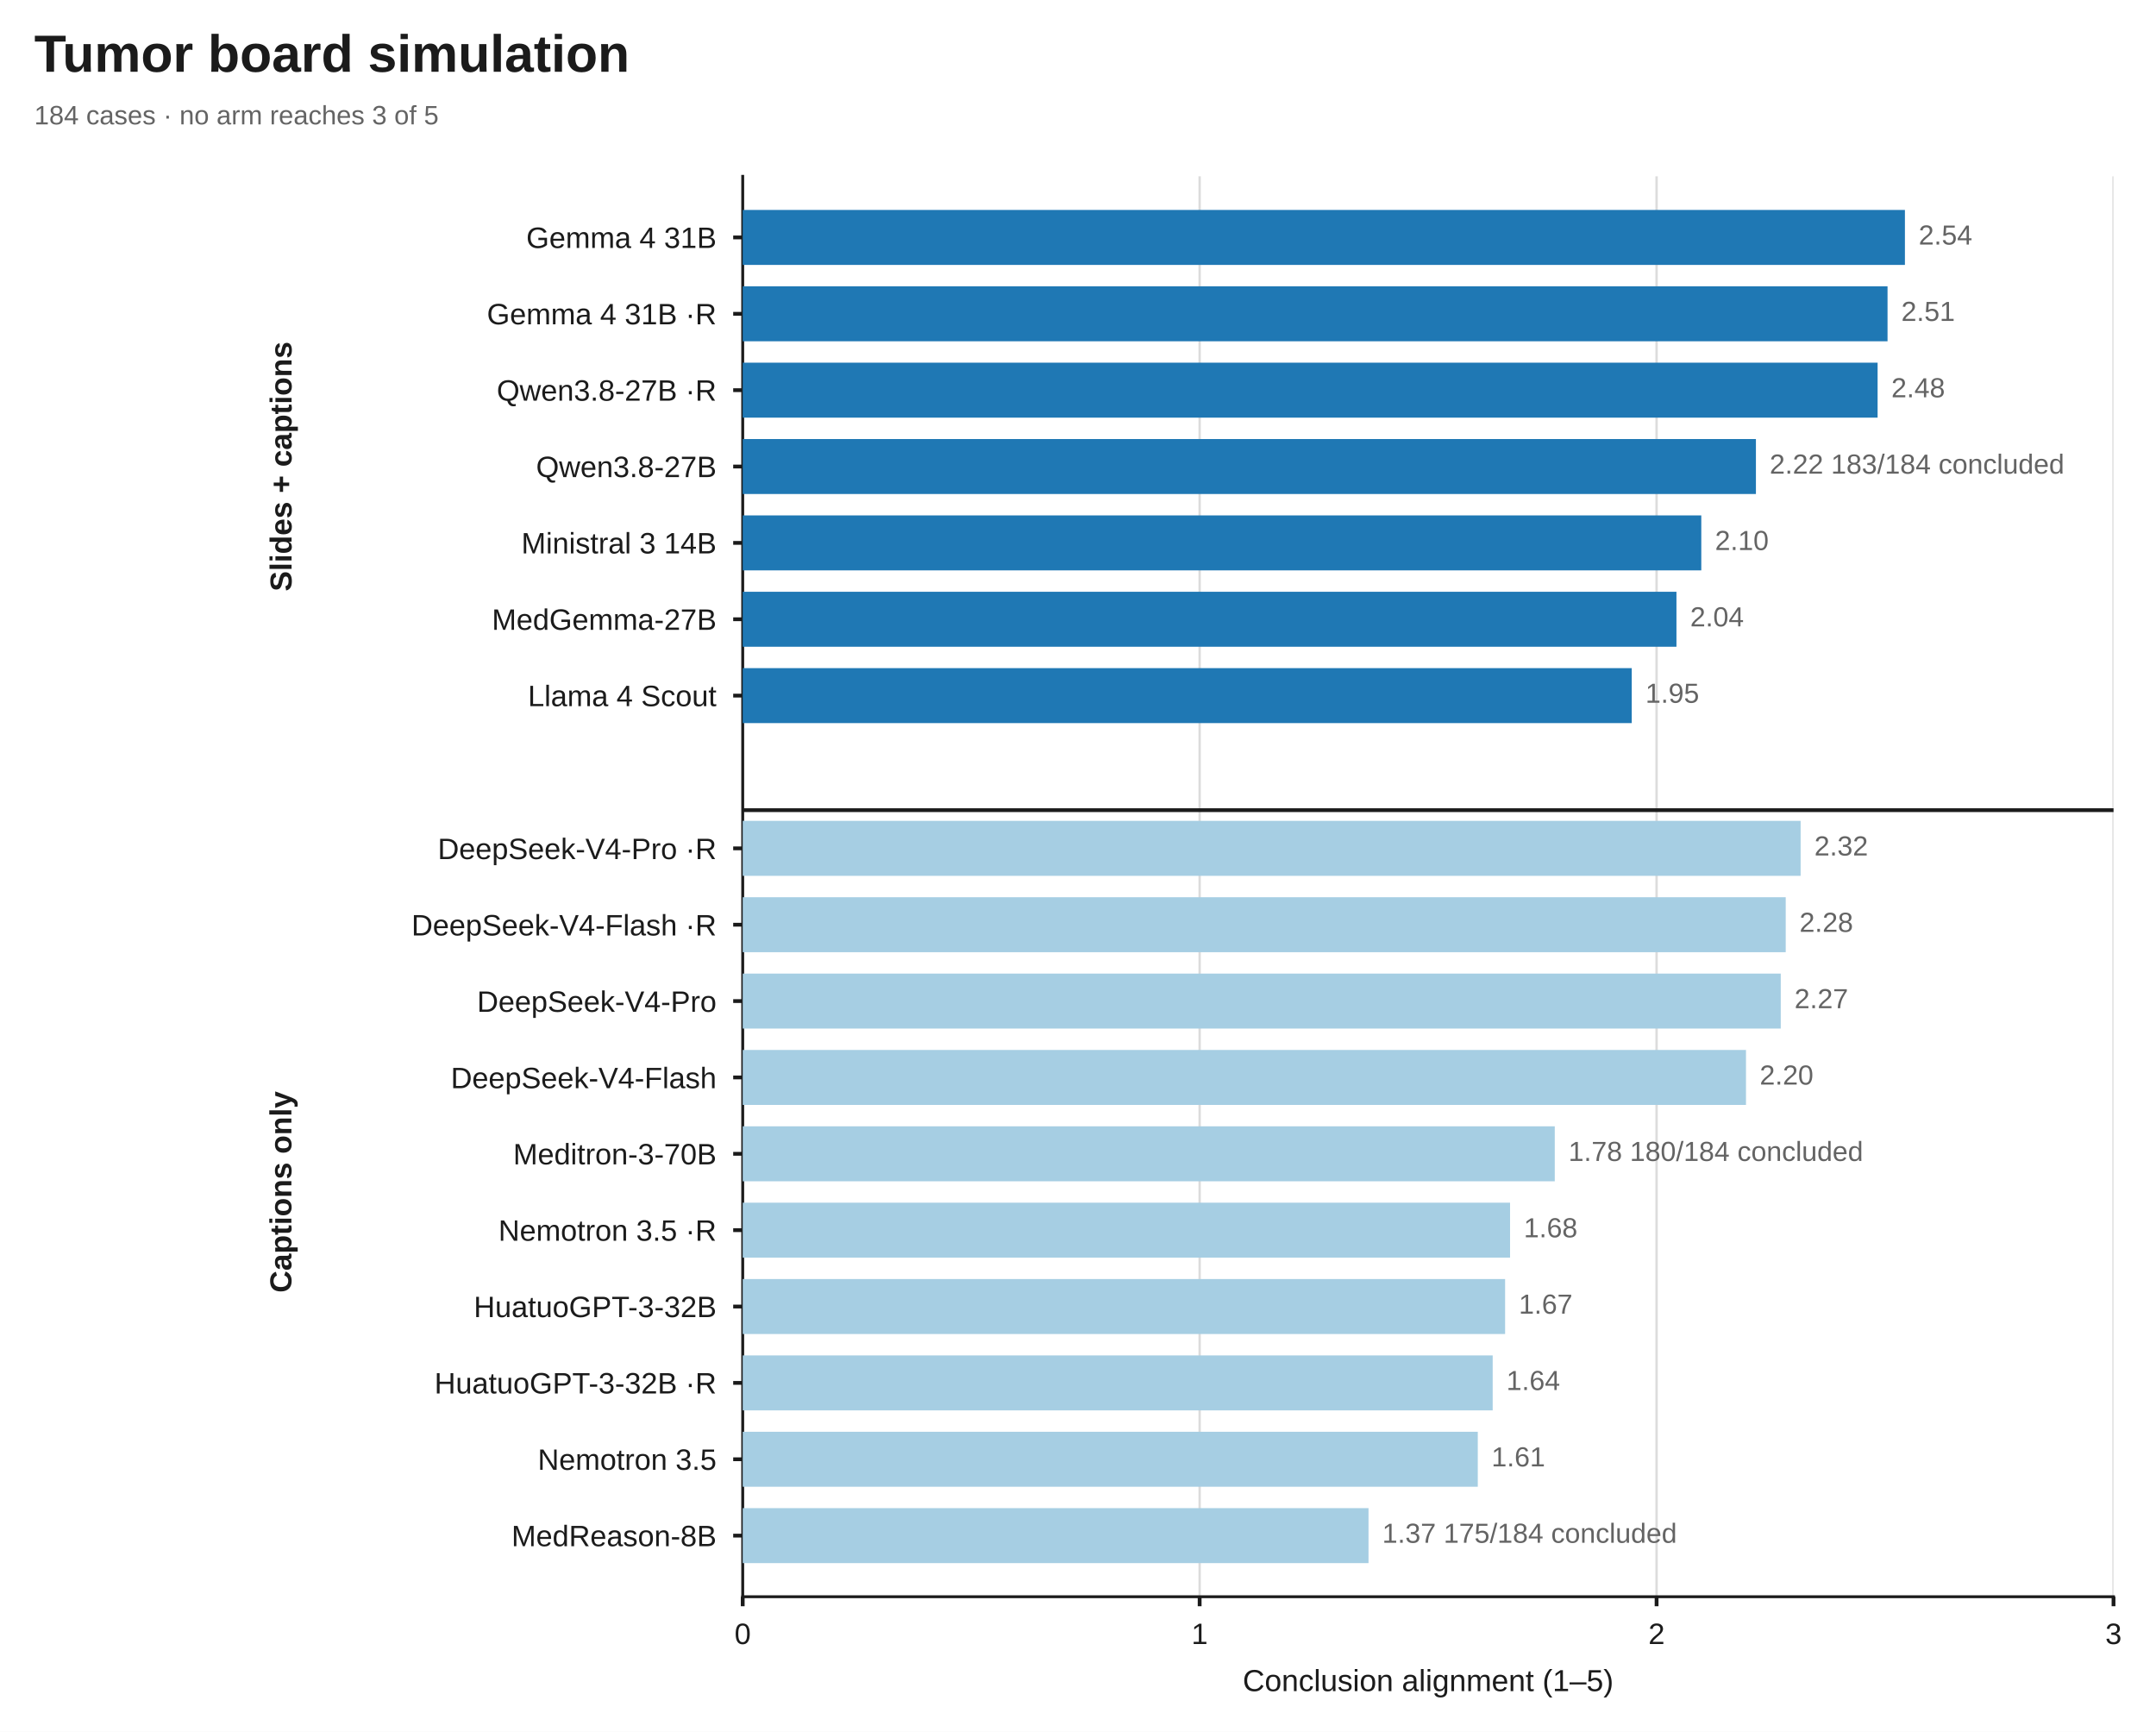
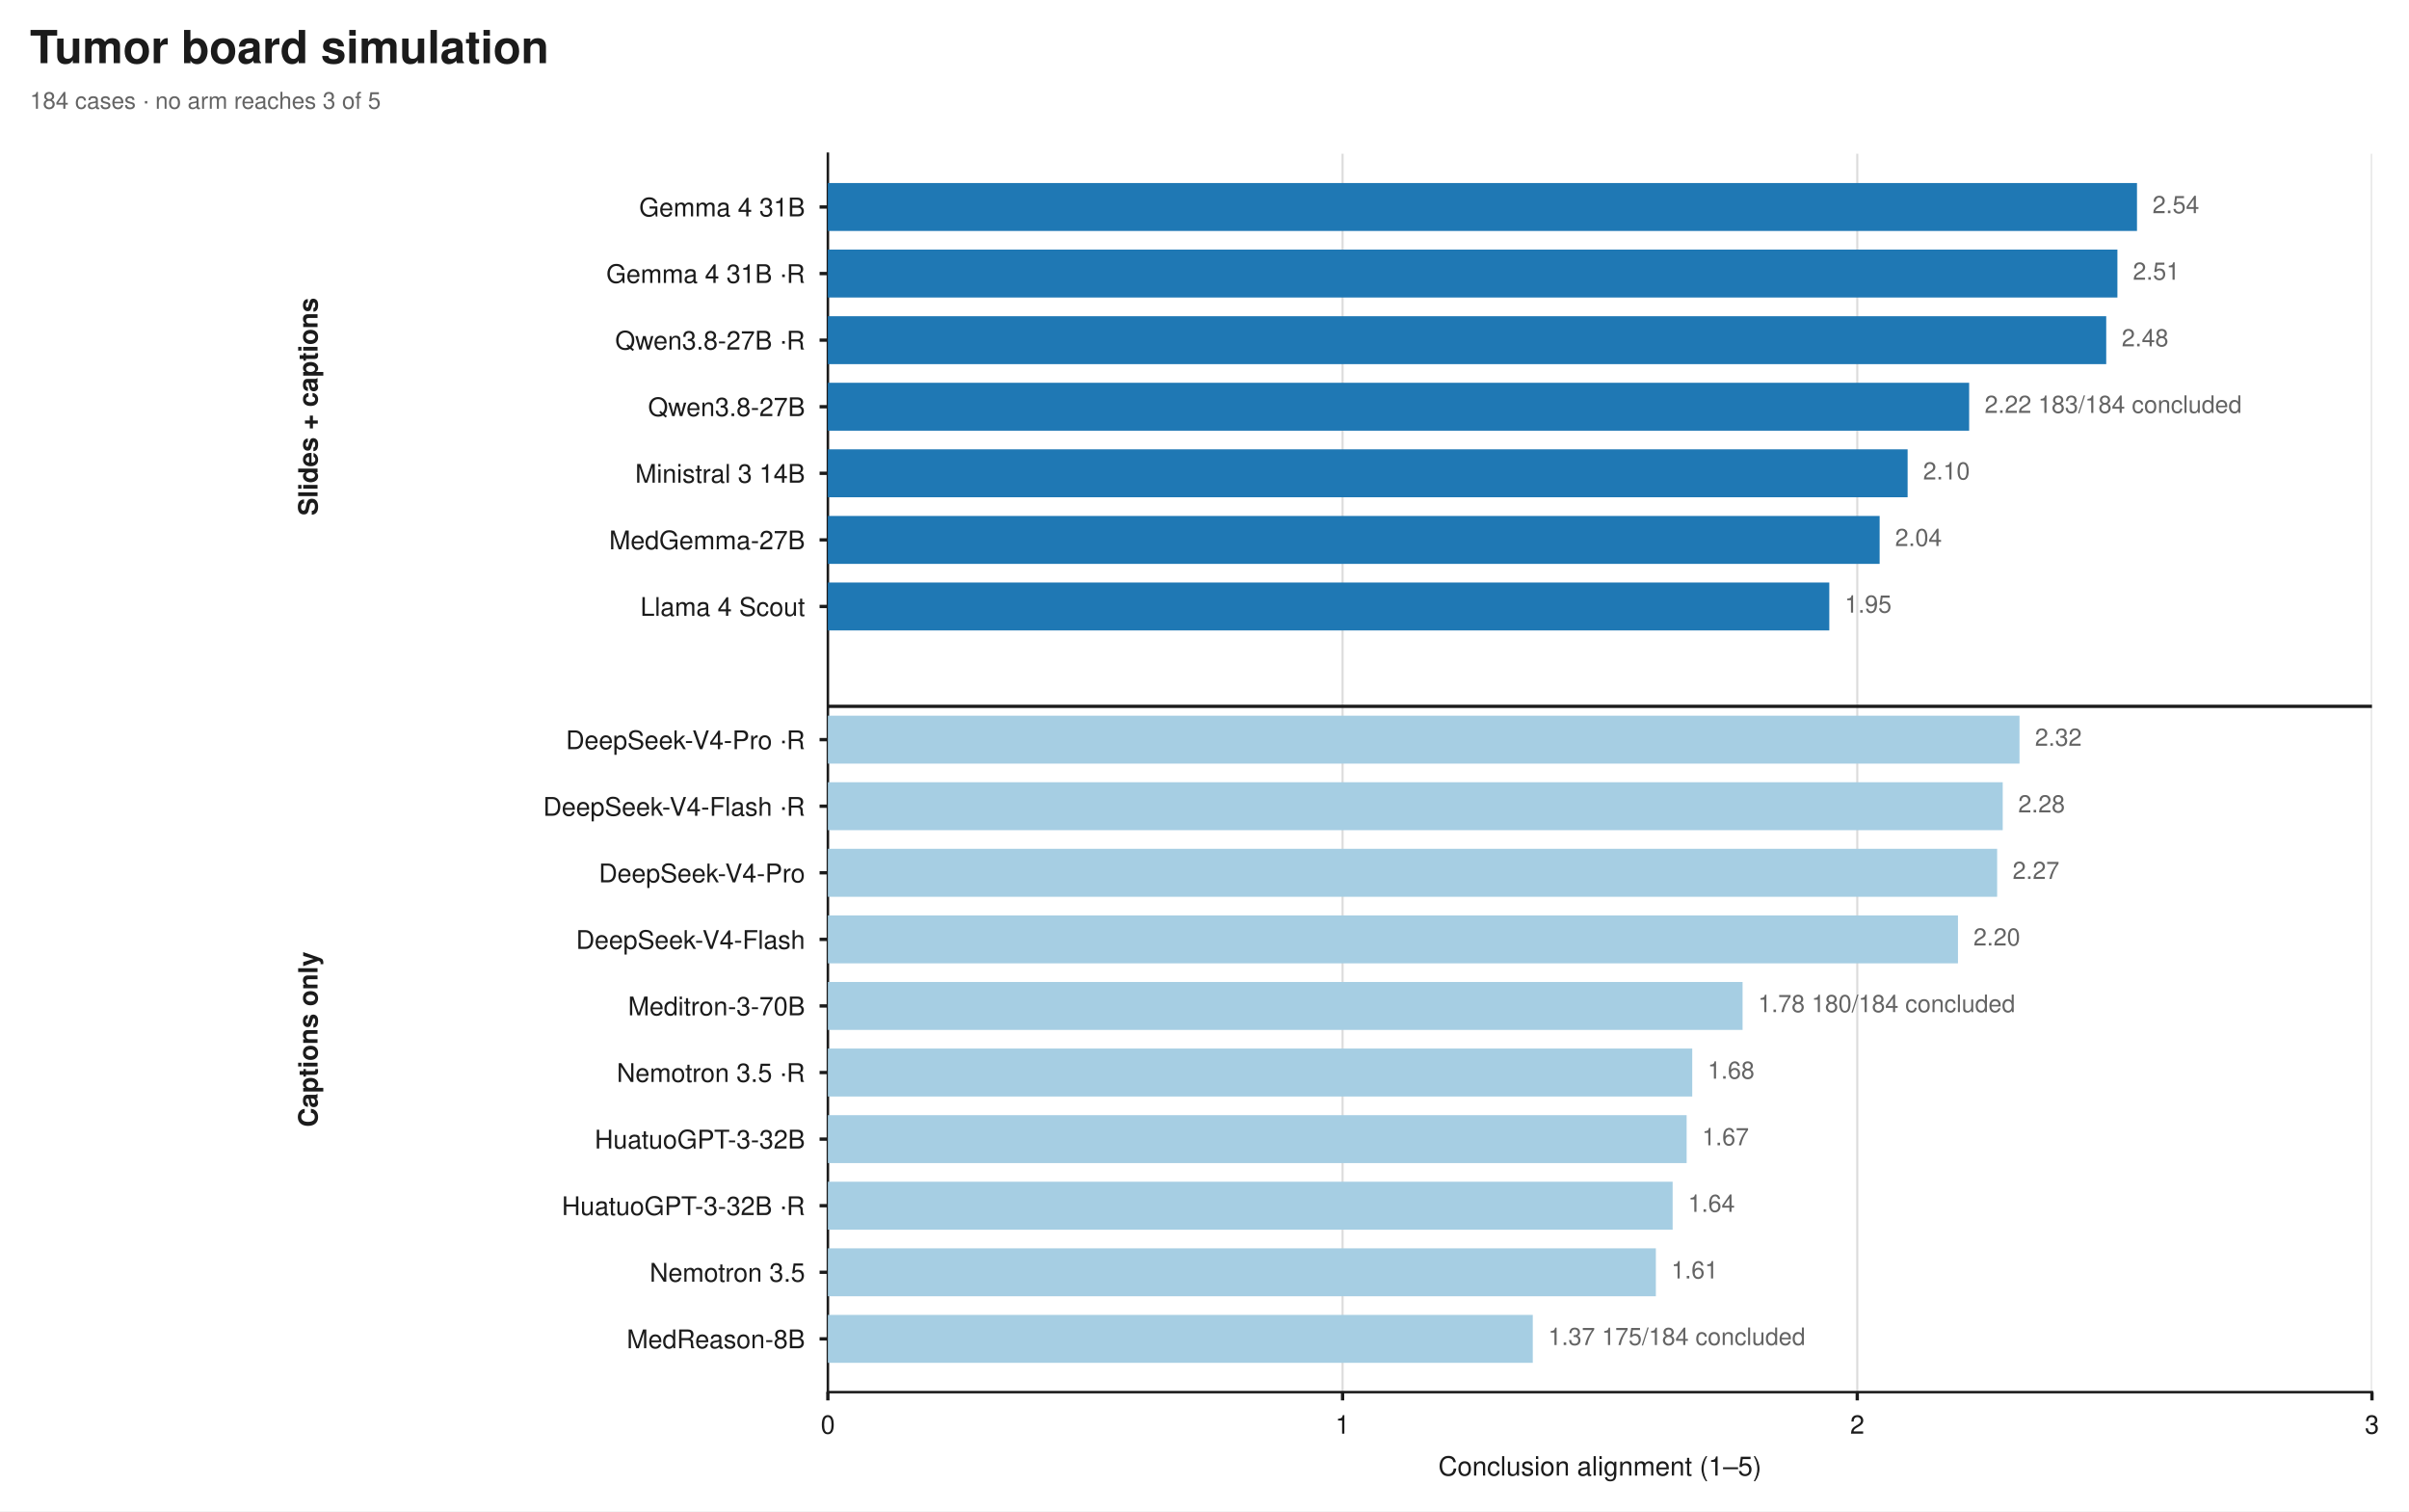
- <svg xmlns="http://www.w3.org/2000/svg" xmlns:xlink="http://www.w3.org/1999/xlink" width="452.962pt" height="363.781pt" viewBox="0 0 452.962 363.781" version="1.1">
+ <svg xmlns="http://www.w3.org/2000/svg" xmlns:xlink="http://www.w3.org/1999/xlink" width="580.445pt" height="364.113pt" viewBox="0 0 580.445 364.113" version="1.1">
  <defs>
    <style type="text/css">*{stroke-linejoin: round; stroke-linecap: butt}</style>
  </defs>
  <g id="figure_1">
    <g id="patch_1">
-       <path d="M -0 363.781  L 452.962 363.781  L 452.962 0  L -0 0  z " style="fill: #ffffff" />
+       <path d="M 0 364.113  L 580.445 364.113  L 580.445 0  L 0 0  z " style="fill: #ffffff" />
    </g>
    <g id="axes_1">
      <g id="patch_2">
-         <path d="M 156.038 335.405  L 444.038 335.405  L 444.038 37.037  L 156.038 37.037  z " style="fill: #ffffff" />
+         <path d="M 199.474 335.405  L 571.521 335.405  L 571.521 37.037  L 199.474 37.037  z " style="fill: #ffffff" />
      </g>
      <g id="matplotlib.axis_1">
        <g id="xtick_1">
          <g id="line2d_1">
-             <path d="M 156.038 335.405  L 156.038 37.037  " clip-path="url(#pe6fb352fdb)" style="fill: none; stroke: #dcdcdc; stroke-width: 0.5; stroke-linecap: square" />
+             <path d="M 199.474 335.405  L 199.474 37.037  " clip-path="url(#pa0c288c539)" style="fill: none; stroke: #dcdcdc; stroke-width: 0.5; stroke-linecap: square" />
          </g>
          <g id="line2d_2">
            <defs>
-               <path id="mb7ca09fbed" d="M 0 0  L 0 2  " style="stroke: #1b1b1b; stroke-width: 0.8" />
+               <path id="m3acc658c81" d="M 0 0  L 0 2  " style="stroke: #1b1b1b; stroke-width: 0.8" />
            </defs>
            <g>
-               <use xlink:href="#mb7ca09fbed" x="156.038" y="335.405" style="fill: #1b1b1b; stroke: #1b1b1b; stroke-width: 0.8" />
+               <use xlink:href="#m3acc658c81" x="199.474" y="335.405" style="fill: #1b1b1b; stroke: #1b1b1b; stroke-width: 0.8" />
            </g>
          </g>
          <g id="text_1">
-             <text style="font-size: 6.2px; font-family: 'Arial'; text-anchor: middle; fill: #1b1b1b" x="156.038" y="345.343" transform="rotate(-0 156.0384 345.3426)">0</text>
+             <text style="font-size: 6.2px; font-family: 'Helvetica', 'Nimbus Sans', 'Arial', 'Liberation Sans', 'DejaVu Sans', sans-serif; text-anchor: middle; fill: #1b1b1b" x="199.474" y="345.425" transform="rotate(-0 199.474 345.425)">0</text>
          </g>
        </g>
        <g id="xtick_2">
          <g id="line2d_3">
-             <path d="M 252.038 335.405  L 252.038 37.037  " clip-path="url(#pe6fb352fdb)" style="fill: none; stroke: #dcdcdc; stroke-width: 0.5; stroke-linecap: square" />
+             <path d="M 323.49 335.405  L 323.49 37.037  " clip-path="url(#pa0c288c539)" style="fill: none; stroke: #dcdcdc; stroke-width: 0.5; stroke-linecap: square" />
          </g>
          <g id="line2d_4">
            <g>
-               <use xlink:href="#mb7ca09fbed" x="252.038" y="335.405" style="fill: #1b1b1b; stroke: #1b1b1b; stroke-width: 0.8" />
+               <use xlink:href="#m3acc658c81" x="323.49" y="335.405" style="fill: #1b1b1b; stroke: #1b1b1b; stroke-width: 0.8" />
            </g>
          </g>
          <g id="text_2">
-             <text style="font-size: 6.2px; font-family: 'Arial'; text-anchor: middle; fill: #1b1b1b" x="252.038" y="345.343" transform="rotate(-0 252.0384 345.3426)">1</text>
+             <text style="font-size: 6.2px; font-family: 'Helvetica', 'Nimbus Sans', 'Arial', 'Liberation Sans', 'DejaVu Sans', sans-serif; text-anchor: middle; fill: #1b1b1b" x="323.49" y="345.425" transform="rotate(-0 323.4898 345.425)">1</text>
          </g>
        </g>
        <g id="xtick_3">
          <g id="line2d_5">
-             <path d="M 348.038 335.405  L 348.038 37.037  " clip-path="url(#pe6fb352fdb)" style="fill: none; stroke: #dcdcdc; stroke-width: 0.5; stroke-linecap: square" />
+             <path d="M 447.506 335.405  L 447.506 37.037  " clip-path="url(#pa0c288c539)" style="fill: none; stroke: #dcdcdc; stroke-width: 0.5; stroke-linecap: square" />
          </g>
          <g id="line2d_6">
            <g>
-               <use xlink:href="#mb7ca09fbed" x="348.038" y="335.405" style="fill: #1b1b1b; stroke: #1b1b1b; stroke-width: 0.8" />
+               <use xlink:href="#m3acc658c81" x="447.506" y="335.405" style="fill: #1b1b1b; stroke: #1b1b1b; stroke-width: 0.8" />
            </g>
          </g>
          <g id="text_3">
-             <text style="font-size: 6.2px; font-family: 'Arial'; text-anchor: middle; fill: #1b1b1b" x="348.038" y="345.343" transform="rotate(-0 348.0384 345.3426)">2</text>
+             <text style="font-size: 6.2px; font-family: 'Helvetica', 'Nimbus Sans', 'Arial', 'Liberation Sans', 'DejaVu Sans', sans-serif; text-anchor: middle; fill: #1b1b1b" x="447.506" y="345.425" transform="rotate(-0 447.5055 345.425)">2</text>
          </g>
        </g>
        <g id="xtick_4">
          <g id="line2d_7">
-             <path d="M 444.038 335.405  L 444.038 37.037  " clip-path="url(#pe6fb352fdb)" style="fill: none; stroke: #dcdcdc; stroke-width: 0.5; stroke-linecap: square" />
+             <path d="M 571.521 335.405  L 571.521 37.037  " clip-path="url(#pa0c288c539)" style="fill: none; stroke: #dcdcdc; stroke-width: 0.5; stroke-linecap: square" />
          </g>
          <g id="line2d_8">
            <g>
-               <use xlink:href="#mb7ca09fbed" x="444.038" y="335.405" style="fill: #1b1b1b; stroke: #1b1b1b; stroke-width: 0.8" />
+               <use xlink:href="#m3acc658c81" x="571.521" y="335.405" style="fill: #1b1b1b; stroke: #1b1b1b; stroke-width: 0.8" />
            </g>
          </g>
          <g id="text_4">
-             <text style="font-size: 6.2px; font-family: 'Arial'; text-anchor: middle; fill: #1b1b1b" x="444.038" y="345.343" transform="rotate(-0 444.0384 345.3426)">3</text>
+             <text style="font-size: 6.2px; font-family: 'Helvetica', 'Nimbus Sans', 'Arial', 'Liberation Sans', 'DejaVu Sans', sans-serif; text-anchor: middle; fill: #1b1b1b" x="571.521" y="345.425" transform="rotate(-0 571.5213 345.425)">3</text>
          </g>
        </g>
        <g id="text_5">
-           <text style="font-size: 6.4px; font-family: 'Arial'; text-anchor: middle; fill: #1b1b1b" x="300.038" y="355.234" transform="rotate(-0 300.0384 355.2339)">Conclusion alignment  (1–5)</text>
+           <text style="font-size: 6.4px; font-family: 'Helvetica', 'Nimbus Sans', 'Arial', 'Liberation Sans', 'DejaVu Sans', sans-serif; text-anchor: middle; fill: #1b1b1b" x="385.498" y="355.518" transform="rotate(-0 385.4976 355.5184)">Conclusion alignment  (1–5)</text>
        </g>
      </g>
      <g id="matplotlib.axis_2">
        <g id="ytick_1">
          <g id="line2d_9">
            <defs>
-               <path id="mca4505c7ad" d="M 0 0  L -2 0  " style="stroke: #1b1b1b; stroke-width: 0.8" />
+               <path id="me0d1f32234" d="M 0 0  L -2 0  " style="stroke: #1b1b1b; stroke-width: 0.8" />
            </defs>
            <g>
-               <use xlink:href="#mca4505c7ad" x="156.038" y="322.572" style="fill: #1b1b1b; stroke: #1b1b1b; stroke-width: 0.8" />
+               <use xlink:href="#me0d1f32234" x="199.474" y="322.572" style="fill: #1b1b1b; stroke: #1b1b1b; stroke-width: 0.8" />
            </g>
          </g>
          <g id="text_6">
-             <text style="font-size: 6.2px; font-family: 'Arial'; text-anchor: end; fill: #1b1b1b" x="150.538" y="324.791" transform="rotate(-0 150.5384 324.7907)">MedReason-8B</text>
+             <text style="font-size: 6.2px; font-family: 'Helvetica', 'Nimbus Sans', 'Arial', 'Liberation Sans', 'DejaVu Sans', sans-serif; text-anchor: end; fill: #1b1b1b" x="193.974" y="324.832" transform="rotate(-0 193.974 324.8319)">MedReason-8B</text>
          </g>
        </g>
        <g id="ytick_2">
          <g id="line2d_10">
            <g>
-               <use xlink:href="#mca4505c7ad" x="156.038" y="306.53" style="fill: #1b1b1b; stroke: #1b1b1b; stroke-width: 0.8" />
+               <use xlink:href="#me0d1f32234" x="199.474" y="306.53" style="fill: #1b1b1b; stroke: #1b1b1b; stroke-width: 0.8" />
            </g>
          </g>
          <g id="text_7">
-             <text style="font-size: 6.2px; font-family: 'Arial'; text-anchor: end; fill: #1b1b1b" x="150.538" y="308.749" transform="rotate(-0 150.5384 308.7494)">Nemotron 3.5</text>
+             <text style="font-size: 6.2px; font-family: 'Helvetica', 'Nimbus Sans', 'Arial', 'Liberation Sans', 'DejaVu Sans', sans-serif; text-anchor: end; fill: #1b1b1b" x="193.974" y="308.791" transform="rotate(-0 193.974 308.7906)">Nemotron 3.5</text>
          </g>
        </g>
        <g id="ytick_3">
          <g id="line2d_11">
            <g>
-               <use xlink:href="#mca4505c7ad" x="156.038" y="290.489" style="fill: #1b1b1b; stroke: #1b1b1b; stroke-width: 0.8" />
+               <use xlink:href="#me0d1f32234" x="199.474" y="290.489" style="fill: #1b1b1b; stroke: #1b1b1b; stroke-width: 0.8" />
            </g>
          </g>
          <g id="text_8">
-             <text style="font-size: 6.2px; font-family: 'Arial'; text-anchor: end; fill: #1b1b1b" x="150.538" y="292.708" transform="rotate(-0 150.5384 292.7081)">HuatuoGPT-3-32B  ·R</text>
+             <text style="font-size: 6.2px; font-family: 'Helvetica', 'Nimbus Sans', 'Arial', 'Liberation Sans', 'DejaVu Sans', sans-serif; text-anchor: end; fill: #1b1b1b" x="193.974" y="292.749" transform="rotate(-0 193.974 292.7493)">HuatuoGPT-3-32B  ·R</text>
          </g>
        </g>
        <g id="ytick_4">
          <g id="line2d_12">
            <g>
-               <use xlink:href="#mca4505c7ad" x="156.038" y="274.448" style="fill: #1b1b1b; stroke: #1b1b1b; stroke-width: 0.8" />
+               <use xlink:href="#me0d1f32234" x="199.474" y="274.448" style="fill: #1b1b1b; stroke: #1b1b1b; stroke-width: 0.8" />
            </g>
          </g>
          <g id="text_9">
-             <text style="font-size: 6.2px; font-family: 'Arial'; text-anchor: end; fill: #1b1b1b" x="150.538" y="276.667" transform="rotate(-0 150.5384 276.6668)">HuatuoGPT-3-32B</text>
+             <text style="font-size: 6.2px; font-family: 'Helvetica', 'Nimbus Sans', 'Arial', 'Liberation Sans', 'DejaVu Sans', sans-serif; text-anchor: end; fill: #1b1b1b" x="193.974" y="276.708" transform="rotate(-0 193.974 276.708)">HuatuoGPT-3-32B</text>
          </g>
        </g>
        <g id="ytick_5">
          <g id="line2d_13">
            <g>
-               <use xlink:href="#mca4505c7ad" x="156.038" y="258.407" style="fill: #1b1b1b; stroke: #1b1b1b; stroke-width: 0.8" />
+               <use xlink:href="#me0d1f32234" x="199.474" y="258.407" style="fill: #1b1b1b; stroke: #1b1b1b; stroke-width: 0.8" />
            </g>
          </g>
          <g id="text_10">
-             <text style="font-size: 6.2px; font-family: 'Arial'; text-anchor: end; fill: #1b1b1b" x="150.538" y="260.626" transform="rotate(-0 150.5384 260.6255)">Nemotron 3.5  ·R</text>
+             <text style="font-size: 6.2px; font-family: 'Helvetica', 'Nimbus Sans', 'Arial', 'Liberation Sans', 'DejaVu Sans', sans-serif; text-anchor: end; fill: #1b1b1b" x="193.974" y="260.667" transform="rotate(-0 193.974 260.6667)">Nemotron 3.5  ·R</text>
          </g>
        </g>
        <g id="ytick_6">
          <g id="line2d_14">
            <g>
-               <use xlink:href="#mca4505c7ad" x="156.038" y="242.365" style="fill: #1b1b1b; stroke: #1b1b1b; stroke-width: 0.8" />
+               <use xlink:href="#me0d1f32234" x="199.474" y="242.365" style="fill: #1b1b1b; stroke: #1b1b1b; stroke-width: 0.8" />
            </g>
          </g>
          <g id="text_11">
-             <text style="font-size: 6.2px; font-family: 'Arial'; text-anchor: end; fill: #1b1b1b" x="150.538" y="244.584" transform="rotate(-0 150.5384 244.5842)">Meditron-3-70B</text>
+             <text style="font-size: 6.2px; font-family: 'Helvetica', 'Nimbus Sans', 'Arial', 'Liberation Sans', 'DejaVu Sans', sans-serif; text-anchor: end; fill: #1b1b1b" x="193.974" y="244.625" transform="rotate(-0 193.974 244.6254)">Meditron-3-70B</text>
          </g>
        </g>
        <g id="ytick_7">
          <g id="line2d_15">
            <g>
-               <use xlink:href="#mca4505c7ad" x="156.038" y="226.324" style="fill: #1b1b1b; stroke: #1b1b1b; stroke-width: 0.8" />
+               <use xlink:href="#me0d1f32234" x="199.474" y="226.324" style="fill: #1b1b1b; stroke: #1b1b1b; stroke-width: 0.8" />
            </g>
          </g>
          <g id="text_12">
-             <text style="font-size: 6.2px; font-family: 'Arial'; text-anchor: end; fill: #1b1b1b" x="150.538" y="228.581" transform="rotate(-0 150.5384 228.5807)">DeepSeek-V4-Flash</text>
+             <text style="font-size: 6.2px; font-family: 'Helvetica', 'Nimbus Sans', 'Arial', 'Liberation Sans', 'DejaVu Sans', sans-serif; text-anchor: end; fill: #1b1b1b" x="193.974" y="228.621" transform="rotate(-0 193.974 228.6209)">DeepSeek-V4-Flash</text>
          </g>
        </g>
        <g id="ytick_8">
          <g id="line2d_16">
            <g>
-               <use xlink:href="#mca4505c7ad" x="156.038" y="210.283" style="fill: #1b1b1b; stroke: #1b1b1b; stroke-width: 0.8" />
+               <use xlink:href="#me0d1f32234" x="199.474" y="210.283" style="fill: #1b1b1b; stroke: #1b1b1b; stroke-width: 0.8" />
            </g>
          </g>
          <g id="text_13">
-             <text style="font-size: 6.2px; font-family: 'Arial'; text-anchor: end; fill: #1b1b1b" x="150.538" y="212.539" transform="rotate(-0 150.5384 212.5394)">DeepSeek-V4-Pro</text>
+             <text style="font-size: 6.2px; font-family: 'Helvetica', 'Nimbus Sans', 'Arial', 'Liberation Sans', 'DejaVu Sans', sans-serif; text-anchor: end; fill: #1b1b1b" x="193.974" y="212.58" transform="rotate(-0 193.974 212.5796)">DeepSeek-V4-Pro</text>
          </g>
        </g>
        <g id="ytick_9">
          <g id="line2d_17">
            <g>
-               <use xlink:href="#mca4505c7ad" x="156.038" y="194.241" style="fill: #1b1b1b; stroke: #1b1b1b; stroke-width: 0.8" />
+               <use xlink:href="#me0d1f32234" x="199.474" y="194.241" style="fill: #1b1b1b; stroke: #1b1b1b; stroke-width: 0.8" />
            </g>
          </g>
          <g id="text_14">
-             <text style="font-size: 6.2px; font-family: 'Arial'; text-anchor: end; fill: #1b1b1b" x="150.538" y="196.498" transform="rotate(-0 150.5384 196.4981)">DeepSeek-V4-Flash  ·R</text>
+             <text style="font-size: 6.2px; font-family: 'Helvetica', 'Nimbus Sans', 'Arial', 'Liberation Sans', 'DejaVu Sans', sans-serif; text-anchor: end; fill: #1b1b1b" x="193.974" y="196.538" transform="rotate(-0 193.974 196.5384)">DeepSeek-V4-Flash  ·R</text>
          </g>
        </g>
        <g id="ytick_10">
          <g id="line2d_18">
            <g>
-               <use xlink:href="#mca4505c7ad" x="156.038" y="178.2" style="fill: #1b1b1b; stroke: #1b1b1b; stroke-width: 0.8" />
+               <use xlink:href="#me0d1f32234" x="199.474" y="178.2" style="fill: #1b1b1b; stroke: #1b1b1b; stroke-width: 0.8" />
            </g>
          </g>
          <g id="text_15">
-             <text style="font-size: 6.2px; font-family: 'Arial'; text-anchor: end; fill: #1b1b1b" x="150.538" y="180.457" transform="rotate(-0 150.5384 180.4569)">DeepSeek-V4-Pro  ·R</text>
+             <text style="font-size: 6.2px; font-family: 'Helvetica', 'Nimbus Sans', 'Arial', 'Liberation Sans', 'DejaVu Sans', sans-serif; text-anchor: end; fill: #1b1b1b" x="193.974" y="180.497" transform="rotate(-0 193.974 180.4971)">DeepSeek-V4-Pro  ·R</text>
          </g>
        </g>
        <g id="ytick_11">
          <g id="line2d_19">
            <g>
-               <use xlink:href="#mca4505c7ad" x="156.038" y="146.118" style="fill: #1b1b1b; stroke: #1b1b1b; stroke-width: 0.8" />
+               <use xlink:href="#me0d1f32234" x="199.474" y="146.118" style="fill: #1b1b1b; stroke: #1b1b1b; stroke-width: 0.8" />
            </g>
          </g>
          <g id="text_16">
-             <text style="font-size: 6.2px; font-family: 'Arial'; text-anchor: end; fill: #1b1b1b" x="150.538" y="148.336" transform="rotate(-0 150.5384 148.3365)">Llama 4 Scout</text>
+             <text style="font-size: 6.2px; font-family: 'Helvetica', 'Nimbus Sans', 'Arial', 'Liberation Sans', 'DejaVu Sans', sans-serif; text-anchor: end; fill: #1b1b1b" x="193.974" y="148.378" transform="rotate(-0 193.974 148.3777)">Llama 4 Scout</text>
          </g>
        </g>
        <g id="ytick_12">
          <g id="line2d_20">
            <g>
-               <use xlink:href="#mca4505c7ad" x="156.038" y="130.076" style="fill: #1b1b1b; stroke: #1b1b1b; stroke-width: 0.8" />
+               <use xlink:href="#me0d1f32234" x="199.474" y="130.076" style="fill: #1b1b1b; stroke: #1b1b1b; stroke-width: 0.8" />
            </g>
          </g>
          <g id="text_17">
-             <text style="font-size: 6.2px; font-family: 'Arial'; text-anchor: end; fill: #1b1b1b" x="150.538" y="132.295" transform="rotate(-0 150.5384 132.2952)">MedGemma-27B</text>
+             <text style="font-size: 6.2px; font-family: 'Helvetica', 'Nimbus Sans', 'Arial', 'Liberation Sans', 'DejaVu Sans', sans-serif; text-anchor: end; fill: #1b1b1b" x="193.974" y="132.336" transform="rotate(-0 193.974 132.3364)">MedGemma-27B</text>
          </g>
        </g>
        <g id="ytick_13">
          <g id="line2d_21">
            <g>
-               <use xlink:href="#mca4505c7ad" x="156.038" y="114.035" style="fill: #1b1b1b; stroke: #1b1b1b; stroke-width: 0.8" />
+               <use xlink:href="#me0d1f32234" x="199.474" y="114.035" style="fill: #1b1b1b; stroke: #1b1b1b; stroke-width: 0.8" />
            </g>
          </g>
          <g id="text_18">
-             <text style="font-size: 6.2px; font-family: 'Arial'; text-anchor: end; fill: #1b1b1b" x="150.538" y="116.254" transform="rotate(-0 150.5384 116.2539)">Ministral 3 14B</text>
+             <text style="font-size: 6.2px; font-family: 'Helvetica', 'Nimbus Sans', 'Arial', 'Liberation Sans', 'DejaVu Sans', sans-serif; text-anchor: end; fill: #1b1b1b" x="193.974" y="116.295" transform="rotate(-0 193.974 116.2951)">Ministral 3 14B</text>
          </g>
        </g>
        <g id="ytick_14">
          <g id="line2d_22">
            <g>
-               <use xlink:href="#mca4505c7ad" x="156.038" y="97.994" style="fill: #1b1b1b; stroke: #1b1b1b; stroke-width: 0.8" />
+               <use xlink:href="#me0d1f32234" x="199.474" y="97.994" style="fill: #1b1b1b; stroke: #1b1b1b; stroke-width: 0.8" />
            </g>
          </g>
          <g id="text_19">
-             <text style="font-size: 6.2px; font-family: 'Arial'; text-anchor: end; fill: #1b1b1b" x="150.538" y="100.213" transform="rotate(-0 150.5384 100.2126)">Qwen3.8-27B</text>
+             <text style="font-size: 6.2px; font-family: 'Helvetica', 'Nimbus Sans', 'Arial', 'Liberation Sans', 'DejaVu Sans', sans-serif; text-anchor: end; fill: #1b1b1b" x="193.974" y="100.254" transform="rotate(-0 193.974 100.2538)">Qwen3.8-27B</text>
          </g>
        </g>
        <g id="ytick_15">
          <g id="line2d_23">
            <g>
-               <use xlink:href="#mca4505c7ad" x="156.038" y="81.952" style="fill: #1b1b1b; stroke: #1b1b1b; stroke-width: 0.8" />
+               <use xlink:href="#me0d1f32234" x="199.474" y="81.952" style="fill: #1b1b1b; stroke: #1b1b1b; stroke-width: 0.8" />
            </g>
          </g>
          <g id="text_20">
-             <text style="font-size: 6.2px; font-family: 'Arial'; text-anchor: end; fill: #1b1b1b" x="150.538" y="84.171" transform="rotate(-0 150.5384 84.17133)">Qwen3.8-27B  ·R</text>
+             <text style="font-size: 6.2px; font-family: 'Helvetica', 'Nimbus Sans', 'Arial', 'Liberation Sans', 'DejaVu Sans', sans-serif; text-anchor: end; fill: #1b1b1b" x="193.974" y="84.213" transform="rotate(-0 193.974 84.21251)">Qwen3.8-27B  ·R</text>
          </g>
        </g>
        <g id="ytick_16">
          <g id="line2d_24">
            <g>
-               <use xlink:href="#mca4505c7ad" x="156.038" y="65.911" style="fill: #1b1b1b; stroke: #1b1b1b; stroke-width: 0.8" />
+               <use xlink:href="#me0d1f32234" x="199.474" y="65.911" style="fill: #1b1b1b; stroke: #1b1b1b; stroke-width: 0.8" />
            </g>
          </g>
          <g id="text_21">
-             <text style="font-size: 6.2px; font-family: 'Arial'; text-anchor: end; fill: #1b1b1b" x="150.538" y="68.13" transform="rotate(-0 150.5384 68.13004)">Gemma 4 31B  ·R</text>
+             <text style="font-size: 6.2px; font-family: 'Helvetica', 'Nimbus Sans', 'Arial', 'Liberation Sans', 'DejaVu Sans', sans-serif; text-anchor: end; fill: #1b1b1b" x="193.974" y="68.171" transform="rotate(-0 193.974 68.17122)">Gemma 4 31B  ·R</text>
          </g>
        </g>
        <g id="ytick_17">
          <g id="line2d_25">
            <g>
-               <use xlink:href="#mca4505c7ad" x="156.038" y="49.87" style="fill: #1b1b1b; stroke: #1b1b1b; stroke-width: 0.8" />
+               <use xlink:href="#me0d1f32234" x="199.474" y="49.87" style="fill: #1b1b1b; stroke: #1b1b1b; stroke-width: 0.8" />
            </g>
          </g>
          <g id="text_22">
-             <text style="font-size: 6.2px; font-family: 'Arial'; text-anchor: end; fill: #1b1b1b" x="150.538" y="52.089" transform="rotate(-0 150.5384 52.08875)">Gemma 4 31B</text>
+             <text style="font-size: 6.2px; font-family: 'Helvetica', 'Nimbus Sans', 'Arial', 'Liberation Sans', 'DejaVu Sans', sans-serif; text-anchor: end; fill: #1b1b1b" x="193.974" y="52.13" transform="rotate(-0 193.974 52.12993)">Gemma 4 31B</text>
          </g>
        </g>
      </g>
      <g id="patch_3">
-         <path d="M 156.038 335.405  L 156.038 37.037  " style="fill: none; stroke: #1b1b1b; stroke-width: 0.6; stroke-linejoin: miter; stroke-linecap: square" />
+         <path d="M 199.474 335.405  L 199.474 37.037  " style="fill: none; stroke: #1b1b1b; stroke-width: 0.6; stroke-linejoin: miter; stroke-linecap: square" />
      </g>
      <g id="patch_4">
-         <path d="M 156.038 335.405  L 444.038 335.405  " style="fill: none; stroke: #1b1b1b; stroke-width: 0.6; stroke-linejoin: miter; stroke-linecap: square" />
+         <path d="M 199.474 335.405  L 571.521 335.405  " style="fill: none; stroke: #1b1b1b; stroke-width: 0.6; stroke-linejoin: miter; stroke-linecap: square" />
      </g>
      <g id="patch_5">
-         <path d="M 156.038 328.347  L 287.517 328.347  L 287.517 316.797  L 156.038 316.797  z " clip-path="url(#pe6fb352fdb)" style="fill: #a6cee3" />
+         <path d="M 199.474 328.347  L 369.322 328.347  L 369.322 316.797  L 199.474 316.797  z " clip-path="url(#pa0c288c539)" style="fill: #a6cee3" />
      </g>
      <g id="patch_6">
-         <path d="M 156.038 312.305  L 310.473 312.305  L 310.473 300.756  L 156.038 300.756  z " clip-path="url(#pe6fb352fdb)" style="fill: #a6cee3" />
+         <path d="M 199.474 312.305  L 398.978 312.305  L 398.978 300.756  L 199.474 300.756  z " clip-path="url(#pa0c288c539)" style="fill: #a6cee3" />
      </g>
      <g id="patch_7">
-         <path d="M 156.038 296.264  L 313.604 296.264  L 313.604 284.714  L 156.038 284.714  z " clip-path="url(#pe6fb352fdb)" style="fill: #a6cee3" />
+         <path d="M 199.474 296.264  L 403.022 296.264  L 403.022 284.714  L 199.474 284.714  z " clip-path="url(#pa0c288c539)" style="fill: #a6cee3" />
      </g>
      <g id="patch_8">
-         <path d="M 156.038 280.223  L 316.212 280.223  L 316.212 268.673  L 156.038 268.673  z " clip-path="url(#pe6fb352fdb)" style="fill: #a6cee3" />
+         <path d="M 199.474 280.223  L 406.392 280.223  L 406.392 268.673  L 199.474 268.673  z " clip-path="url(#pa0c288c539)" style="fill: #a6cee3" />
      </g>
      <g id="patch_9">
-         <path d="M 156.038 264.181  L 317.256 264.181  L 317.256 252.632  L 156.038 252.632  z " clip-path="url(#pe6fb352fdb)" style="fill: #a6cee3" />
+         <path d="M 199.474 264.181  L 407.74 264.181  L 407.74 252.632  L 199.474 252.632  z " clip-path="url(#pa0c288c539)" style="fill: #a6cee3" />
      </g>
      <g id="patch_10">
-         <path d="M 156.038 248.14  L 326.647 248.14  L 326.647 236.59  L 156.038 236.59  z " clip-path="url(#pe6fb352fdb)" style="fill: #a6cee3" />
+         <path d="M 199.474 248.14  L 419.872 248.14  L 419.872 236.59  L 199.474 236.59  z " clip-path="url(#pa0c288c539)" style="fill: #a6cee3" />
      </g>
      <g id="patch_11">
-         <path d="M 156.038 232.099  L 366.821 232.099  L 366.821 220.549  L 156.038 220.549  z " clip-path="url(#pe6fb352fdb)" style="fill: #a6cee3" />
+         <path d="M 199.474 232.099  L 471.769 232.099  L 471.769 220.549  L 199.474 220.549  z " clip-path="url(#pa0c288c539)" style="fill: #a6cee3" />
      </g>
      <g id="patch_12">
-         <path d="M 156.038 216.058  L 374.125 216.058  L 374.125 204.508  L 156.038 204.508  z " clip-path="url(#pe6fb352fdb)" style="fill: #a6cee3" />
+         <path d="M 199.474 216.058  L 481.205 216.058  L 481.205 204.508  L 199.474 204.508  z " clip-path="url(#pa0c288c539)" style="fill: #a6cee3" />
      </g>
      <g id="patch_13">
-         <path d="M 156.038 200.016  L 375.169 200.016  L 375.169 188.467  L 156.038 188.467  z " clip-path="url(#pe6fb352fdb)" style="fill: #a6cee3" />
+         <path d="M 199.474 200.016  L 482.553 200.016  L 482.553 188.467  L 199.474 188.467  z " clip-path="url(#pa0c288c539)" style="fill: #a6cee3" />
      </g>
      <g id="patch_14">
-         <path d="M 156.038 183.975  L 378.299 183.975  L 378.299 172.425  L 156.038 172.425  z " clip-path="url(#pe6fb352fdb)" style="fill: #a6cee3" />
+         <path d="M 199.474 183.975  L 486.597 183.975  L 486.597 172.425  L 199.474 172.425  z " clip-path="url(#pa0c288c539)" style="fill: #a6cee3" />
      </g>
      <g id="text_23">
-         <text style="font-weight: 700; font-size: 6.4px; font-family: 'Arial'; fill: #1b1b1b" transform="translate(61.2144 271.5405) rotate(-90)">Captions only</text>
+         <text style="font-weight: 700; font-size: 6.4px; font-family: 'Helvetica', 'Nimbus Sans', 'Arial', 'Liberation Sans', 'DejaVu Sans', sans-serif; fill: #1b1b1b" transform="translate(76.50819 271.5425) rotate(-90)">Captions only</text>
      </g>
      <g id="patch_15">
-         <path d="M 156.038 151.892  L 342.821 151.892  L 342.821 140.343  L 156.038 140.343  z " clip-path="url(#pe6fb352fdb)" style="fill: #1f78b4" />
+         <path d="M 199.474 151.892  L 440.766 151.892  L 440.766 140.343  L 199.474 140.343  z " clip-path="url(#pa0c288c539)" style="fill: #1f78b4" />
      </g>
      <g id="patch_16">
-         <path d="M 156.038 135.851  L 352.212 135.851  L 352.212 124.301  L 156.038 124.301  z " clip-path="url(#pe6fb352fdb)" style="fill: #1f78b4" />
+         <path d="M 199.474 135.851  L 452.898 135.851  L 452.898 124.301  L 199.474 124.301  z " clip-path="url(#pa0c288c539)" style="fill: #1f78b4" />
      </g>
      <g id="patch_17">
-         <path d="M 156.038 119.81  L 357.43 119.81  L 357.43 108.26  L 156.038 108.26  z " clip-path="url(#pe6fb352fdb)" style="fill: #1f78b4" />
+         <path d="M 199.474 119.81  L 459.637 119.81  L 459.637 108.26  L 199.474 108.26  z " clip-path="url(#pa0c288c539)" style="fill: #1f78b4" />
      </g>
      <g id="patch_18">
-         <path d="M 156.038 103.769  L 368.908 103.769  L 368.908 92.219  L 156.038 92.219  z " clip-path="url(#pe6fb352fdb)" style="fill: #1f78b4" />
+         <path d="M 199.474 103.769  L 474.465 103.769  L 474.465 92.219  L 199.474 92.219  z " clip-path="url(#pa0c288c539)" style="fill: #1f78b4" />
      </g>
      <g id="patch_19">
-         <path d="M 156.038 87.727  L 394.473 87.727  L 394.473 76.178  L 156.038 76.178  z " clip-path="url(#pe6fb352fdb)" style="fill: #1f78b4" />
+         <path d="M 199.474 87.727  L 507.491 87.727  L 507.491 76.178  L 199.474 76.178  z " clip-path="url(#pa0c288c539)" style="fill: #1f78b4" />
      </g>
      <g id="patch_20">
-         <path d="M 156.038 71.686  L 396.56 71.686  L 396.56 60.136  L 156.038 60.136  z " clip-path="url(#pe6fb352fdb)" style="fill: #1f78b4" />
+         <path d="M 199.474 71.686  L 510.187 71.686  L 510.187 60.136  L 199.474 60.136  z " clip-path="url(#pa0c288c539)" style="fill: #1f78b4" />
      </g>
      <g id="patch_21">
-         <path d="M 156.038 55.645  L 400.212 55.645  L 400.212 44.095  L 156.038 44.095  z " clip-path="url(#pe6fb352fdb)" style="fill: #1f78b4" />
+         <path d="M 199.474 55.645  L 514.905 55.645  L 514.905 44.095  L 199.474 44.095  z " clip-path="url(#pa0c288c539)" style="fill: #1f78b4" />
      </g>
      <g id="text_24">
-         <text style="font-weight: 700; font-size: 6.4px; font-family: 'Arial'; fill: #1b1b1b" transform="translate(61.2564 124.2232) rotate(-90)">Slides + captions</text>
+         <text style="font-weight: 700; font-size: 6.4px; font-family: 'Helvetica', 'Nimbus Sans', 'Arial', 'Liberation Sans', 'DejaVu Sans', sans-serif; fill: #1b1b1b" transform="translate(76.51169 124.2252) rotate(-90)">Slides + captions</text>
      </g>
      <g id="text_25">
-         <text style="font-size: 5.8px; font-family: 'Arial'; text-anchor: start; fill: #646464" x="290.397" y="324.071" transform="rotate(-0 290.3967 324.0712)">1.37   175/184 concluded</text>
+         <text style="font-size: 5.8px; font-family: 'Helvetica', 'Nimbus Sans', 'Arial', 'Liberation Sans', 'DejaVu Sans', sans-serif; text-anchor: start; fill: #646464" x="373.042" y="324.054" transform="rotate(-0 373.0421 324.0539)">1.37   175/184 concluded</text>
      </g>
      <g id="text_26">
-         <text style="font-size: 5.8px; font-family: 'Arial'; text-anchor: start; fill: #646464" x="313.353" y="308.03" transform="rotate(-0 313.3532 308.0299)">1.61</text>
+         <text style="font-size: 5.8px; font-family: 'Helvetica', 'Nimbus Sans', 'Arial', 'Liberation Sans', 'DejaVu Sans', sans-serif; text-anchor: start; fill: #646464" x="402.698" y="308.013" transform="rotate(-0 402.6981 308.0126)">1.61</text>
      </g>
      <g id="text_27">
-         <text style="font-size: 5.8px; font-family: 'Arial'; text-anchor: start; fill: #646464" x="316.484" y="291.989" transform="rotate(-0 316.4836 291.9886)">1.64</text>
+         <text style="font-size: 5.8px; font-family: 'Helvetica', 'Nimbus Sans', 'Arial', 'Liberation Sans', 'DejaVu Sans', sans-serif; text-anchor: start; fill: #646464" x="406.742" y="291.971" transform="rotate(-0 406.7421 291.9714)">1.64</text>
      </g>
      <g id="text_28">
-         <text style="font-size: 5.8px; font-family: 'Arial'; text-anchor: start; fill: #646464" x="319.092" y="275.947" transform="rotate(-0 319.0923 275.9473)">1.67</text>
+         <text style="font-size: 5.8px; font-family: 'Helvetica', 'Nimbus Sans', 'Arial', 'Liberation Sans', 'DejaVu Sans', sans-serif; text-anchor: start; fill: #646464" x="410.112" y="275.93" transform="rotate(-0 410.1121 275.9301)">1.67</text>
      </g>
      <g id="text_29">
-         <text style="font-size: 5.8px; font-family: 'Arial'; text-anchor: start; fill: #646464" x="320.136" y="259.906" transform="rotate(-0 320.1358 259.906)">1.68</text>
+         <text style="font-size: 5.8px; font-family: 'Helvetica', 'Nimbus Sans', 'Arial', 'Liberation Sans', 'DejaVu Sans', sans-serif; text-anchor: start; fill: #646464" x="411.46" y="259.889" transform="rotate(-0 411.4601 259.8888)">1.68</text>
      </g>
      <g id="text_30">
-         <text style="font-size: 5.8px; font-family: 'Arial'; text-anchor: start; fill: #646464" x="329.527" y="243.865" transform="rotate(-0 329.5271 243.8647)">1.78   180/184 concluded</text>
+         <text style="font-size: 5.8px; font-family: 'Helvetica', 'Nimbus Sans', 'Arial', 'Liberation Sans', 'DejaVu Sans', sans-serif; text-anchor: start; fill: #646464" x="423.592" y="243.847" transform="rotate(-0 423.592 243.8475)">1.78   180/184 concluded</text>
      </g>
      <g id="text_31">
-         <text style="font-size: 5.8px; font-family: 'Arial'; text-anchor: start; fill: #646464" x="369.701" y="227.823" transform="rotate(-0 369.701 227.8234)">2.20</text>
+         <text style="font-size: 5.8px; font-family: 'Helvetica', 'Nimbus Sans', 'Arial', 'Liberation Sans', 'DejaVu Sans', sans-serif; text-anchor: start; fill: #646464" x="475.49" y="227.806" transform="rotate(-0 475.4899 227.8062)">2.20</text>
      </g>
      <g id="text_32">
-         <text style="font-size: 5.8px; font-family: 'Arial'; text-anchor: start; fill: #646464" x="377.005" y="211.782" transform="rotate(-0 377.0054 211.7821)">2.27</text>
+         <text style="font-size: 5.8px; font-family: 'Helvetica', 'Nimbus Sans', 'Arial', 'Liberation Sans', 'DejaVu Sans', sans-serif; text-anchor: start; fill: #646464" x="484.926" y="211.765" transform="rotate(-0 484.9259 211.7649)">2.27</text>
      </g>
      <g id="text_33">
-         <text style="font-size: 5.8px; font-family: 'Arial'; text-anchor: start; fill: #646464" x="378.049" y="195.741" transform="rotate(-0 378.0488 195.7408)">2.28</text>
+         <text style="font-size: 5.8px; font-family: 'Helvetica', 'Nimbus Sans', 'Arial', 'Liberation Sans', 'DejaVu Sans', sans-serif; text-anchor: start; fill: #646464" x="486.274" y="195.724" transform="rotate(-0 486.2739 195.7236)">2.28</text>
      </g>
      <g id="text_34">
-         <text style="font-size: 5.8px; font-family: 'Arial'; text-anchor: start; fill: #646464" x="381.179" y="179.7" transform="rotate(-0 381.1793 179.6995)">2.32</text>
+         <text style="font-size: 5.8px; font-family: 'Helvetica', 'Nimbus Sans', 'Arial', 'Liberation Sans', 'DejaVu Sans', sans-serif; text-anchor: start; fill: #646464" x="490.318" y="179.682" transform="rotate(-0 490.3179 179.6823)">2.32</text>
      </g>
      <g id="text_35">
-         <text style="font-size: 5.8px; font-family: 'Arial'; text-anchor: start; fill: #646464" x="345.701" y="147.617" transform="rotate(-0 345.701 147.617)">1.95</text>
+         <text style="font-size: 5.8px; font-family: 'Helvetica', 'Nimbus Sans', 'Arial', 'Liberation Sans', 'DejaVu Sans', sans-serif; text-anchor: start; fill: #646464" x="444.486" y="147.6" transform="rotate(-0 444.486 147.5997)">1.95</text>
      </g>
      <g id="text_36">
-         <text style="font-size: 5.8px; font-family: 'Arial'; text-anchor: start; fill: #646464" x="355.092" y="131.576" transform="rotate(-0 355.0923 131.5757)">2.04</text>
+         <text style="font-size: 5.8px; font-family: 'Helvetica', 'Nimbus Sans', 'Arial', 'Liberation Sans', 'DejaVu Sans', sans-serif; text-anchor: start; fill: #646464" x="456.618" y="131.558" transform="rotate(-0 456.618 131.5585)">2.04</text>
      </g>
      <g id="text_37">
-         <text style="font-size: 5.8px; font-family: 'Arial'; text-anchor: start; fill: #646464" x="360.31" y="115.534" transform="rotate(-0 360.3097 115.5344)">2.10</text>
+         <text style="font-size: 5.8px; font-family: 'Helvetica', 'Nimbus Sans', 'Arial', 'Liberation Sans', 'DejaVu Sans', sans-serif; text-anchor: start; fill: #646464" x="463.358" y="115.517" transform="rotate(-0 463.358 115.5172)">2.10</text>
      </g>
      <g id="text_38">
-         <text style="font-size: 5.8px; font-family: 'Arial'; text-anchor: start; fill: #646464" x="371.788" y="99.493" transform="rotate(-0 371.788 99.49309)">2.22   183/184 concluded</text>
+         <text style="font-size: 5.8px; font-family: 'Helvetica', 'Nimbus Sans', 'Arial', 'Liberation Sans', 'DejaVu Sans', sans-serif; text-anchor: start; fill: #646464" x="478.186" y="99.476" transform="rotate(-0 478.1859 99.47588)">2.22   183/184 concluded</text>
      </g>
      <g id="text_39">
-         <text style="font-size: 5.8px; font-family: 'Arial'; text-anchor: start; fill: #646464" x="397.353" y="83.452" transform="rotate(-0 397.3532 83.4518)">2.48</text>
+         <text style="font-size: 5.8px; font-family: 'Helvetica', 'Nimbus Sans', 'Arial', 'Liberation Sans', 'DejaVu Sans', sans-serif; text-anchor: start; fill: #646464" x="511.212" y="83.435" transform="rotate(-0 511.2119 83.43458)">2.48</text>
      </g>
      <g id="text_40">
-         <text style="font-size: 5.8px; font-family: 'Arial'; text-anchor: start; fill: #646464" x="399.44" y="67.411" transform="rotate(-0 399.4401 67.41051)">2.51</text>
+         <text style="font-size: 5.8px; font-family: 'Helvetica', 'Nimbus Sans', 'Arial', 'Liberation Sans', 'DejaVu Sans', sans-serif; text-anchor: start; fill: #646464" x="513.908" y="67.393" transform="rotate(-0 513.9079 67.39329)">2.51</text>
      </g>
      <g id="text_41">
-         <text style="font-size: 5.8px; font-family: 'Arial'; text-anchor: start; fill: #646464" x="403.092" y="51.369" transform="rotate(-0 403.0923 51.36922)">2.54</text>
+         <text style="font-size: 5.8px; font-family: 'Helvetica', 'Nimbus Sans', 'Arial', 'Liberation Sans', 'DejaVu Sans', sans-serif; text-anchor: start; fill: #646464" x="518.626" y="51.352" transform="rotate(-0 518.6258 51.352)">2.54</text>
      </g>
      <g id="line2d_26">
-         <path d="M 156.038 170.18  L 444.038 170.18  " clip-path="url(#pe6fb352fdb)" style="fill: none; stroke: #1b1b1b; stroke-width: 0.8; stroke-linecap: square" />
+         <path d="M 199.474 170.18  L 571.521 170.18  " clip-path="url(#pa0c288c539)" style="fill: none; stroke: #1b1b1b; stroke-width: 0.8; stroke-linecap: square" />
      </g>
    </g>
    <g id="text_42">
-       <text style="font-weight: 700; font-size: 11px; font-family: 'Arial'; text-anchor: start; fill: #1b1b1b" x="7.2" y="15.074" transform="rotate(-0 7.2 15.07359)">Tumor board simulation</text>
+       <text style="font-weight: 700; font-size: 11px; font-family: 'Helvetica', 'Nimbus Sans', 'Arial', 'Liberation Sans', 'DejaVu Sans', sans-serif; text-anchor: start; fill: #1b1b1b" x="7.2" y="15.22" transform="rotate(-0 7.2 15.21969)">Tumor board simulation</text>
    </g>
    <g id="text_43">
-       <text style="font-size: 5.6px; font-family: 'Arial'; text-anchor: start; fill: #646464" x="7.2" y="26.127" transform="rotate(-0 7.2 26.12677)">184 cases  ·  no arm reaches 3 of 5</text>
+       <text style="font-size: 5.6px; font-family: 'Helvetica', 'Nimbus Sans', 'Arial', 'Liberation Sans', 'DejaVu Sans', sans-serif; text-anchor: start; fill: #646464" x="7.2" y="26.201" transform="rotate(-0 7.2 26.20115)">184 cases  ·  no arm reaches 3 of 5</text>
    </g>
  </g>
  <defs>
-     <clipPath id="pe6fb352fdb">
-       <rect x="156.038" y="37.037" width="288" height="298.368" />
+     <clipPath id="pa0c288c539">
+       <rect x="199.474" y="37.037" width="372.047" height="298.368" />
    </clipPath>
  </defs>
</svg>
